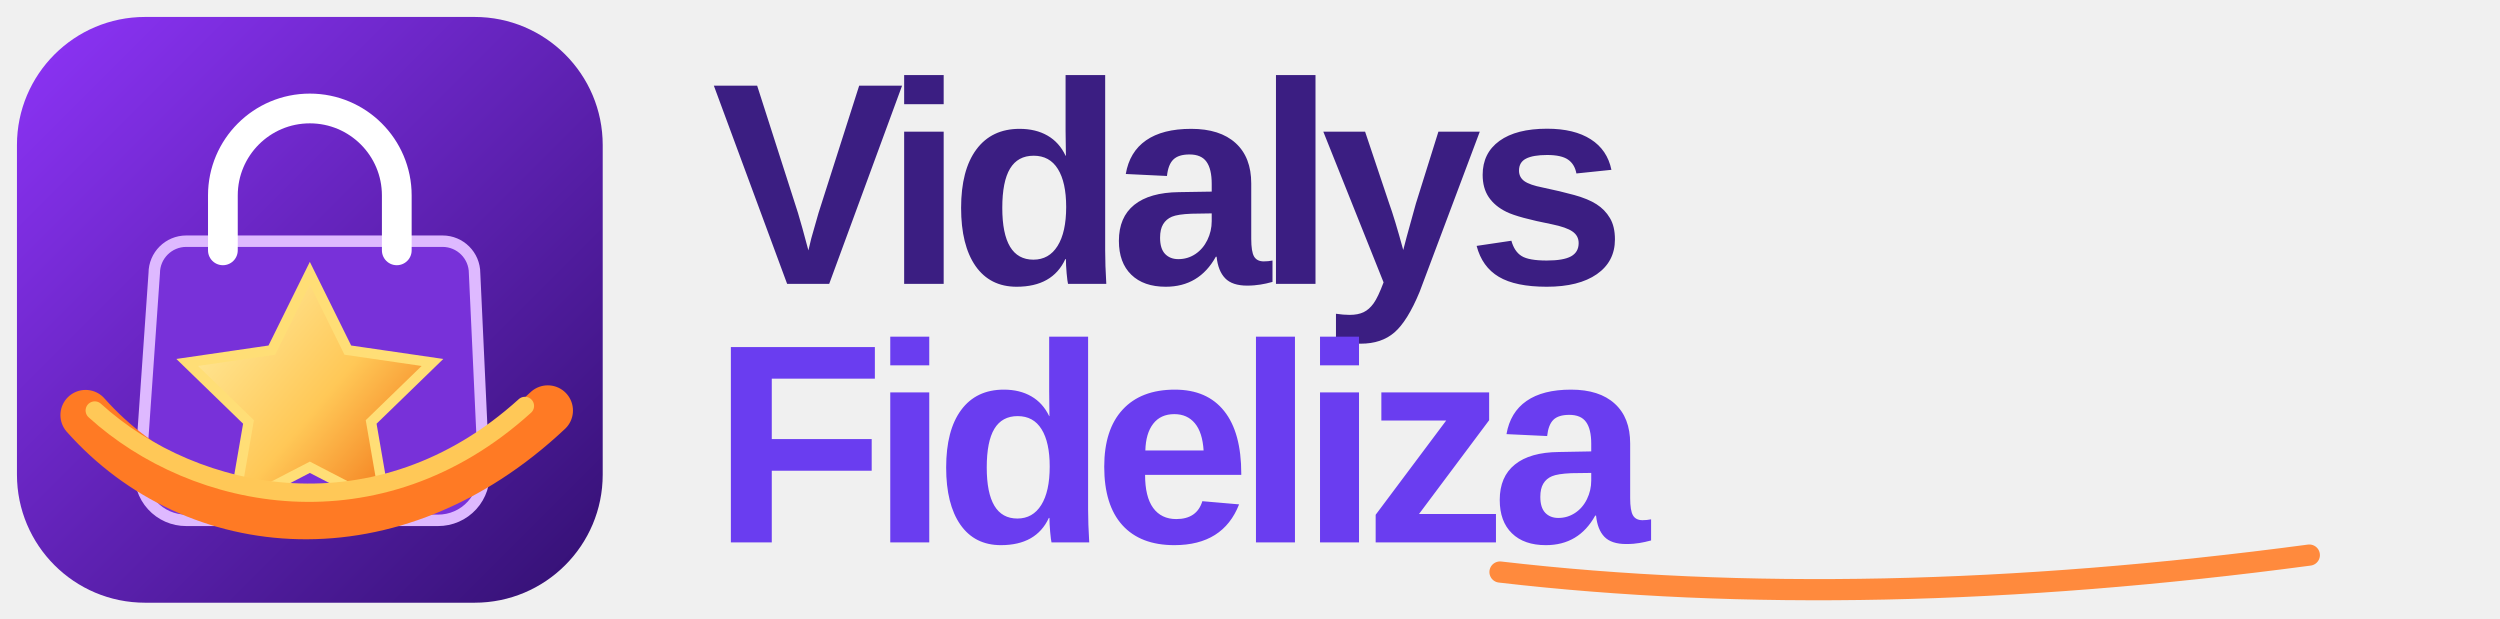
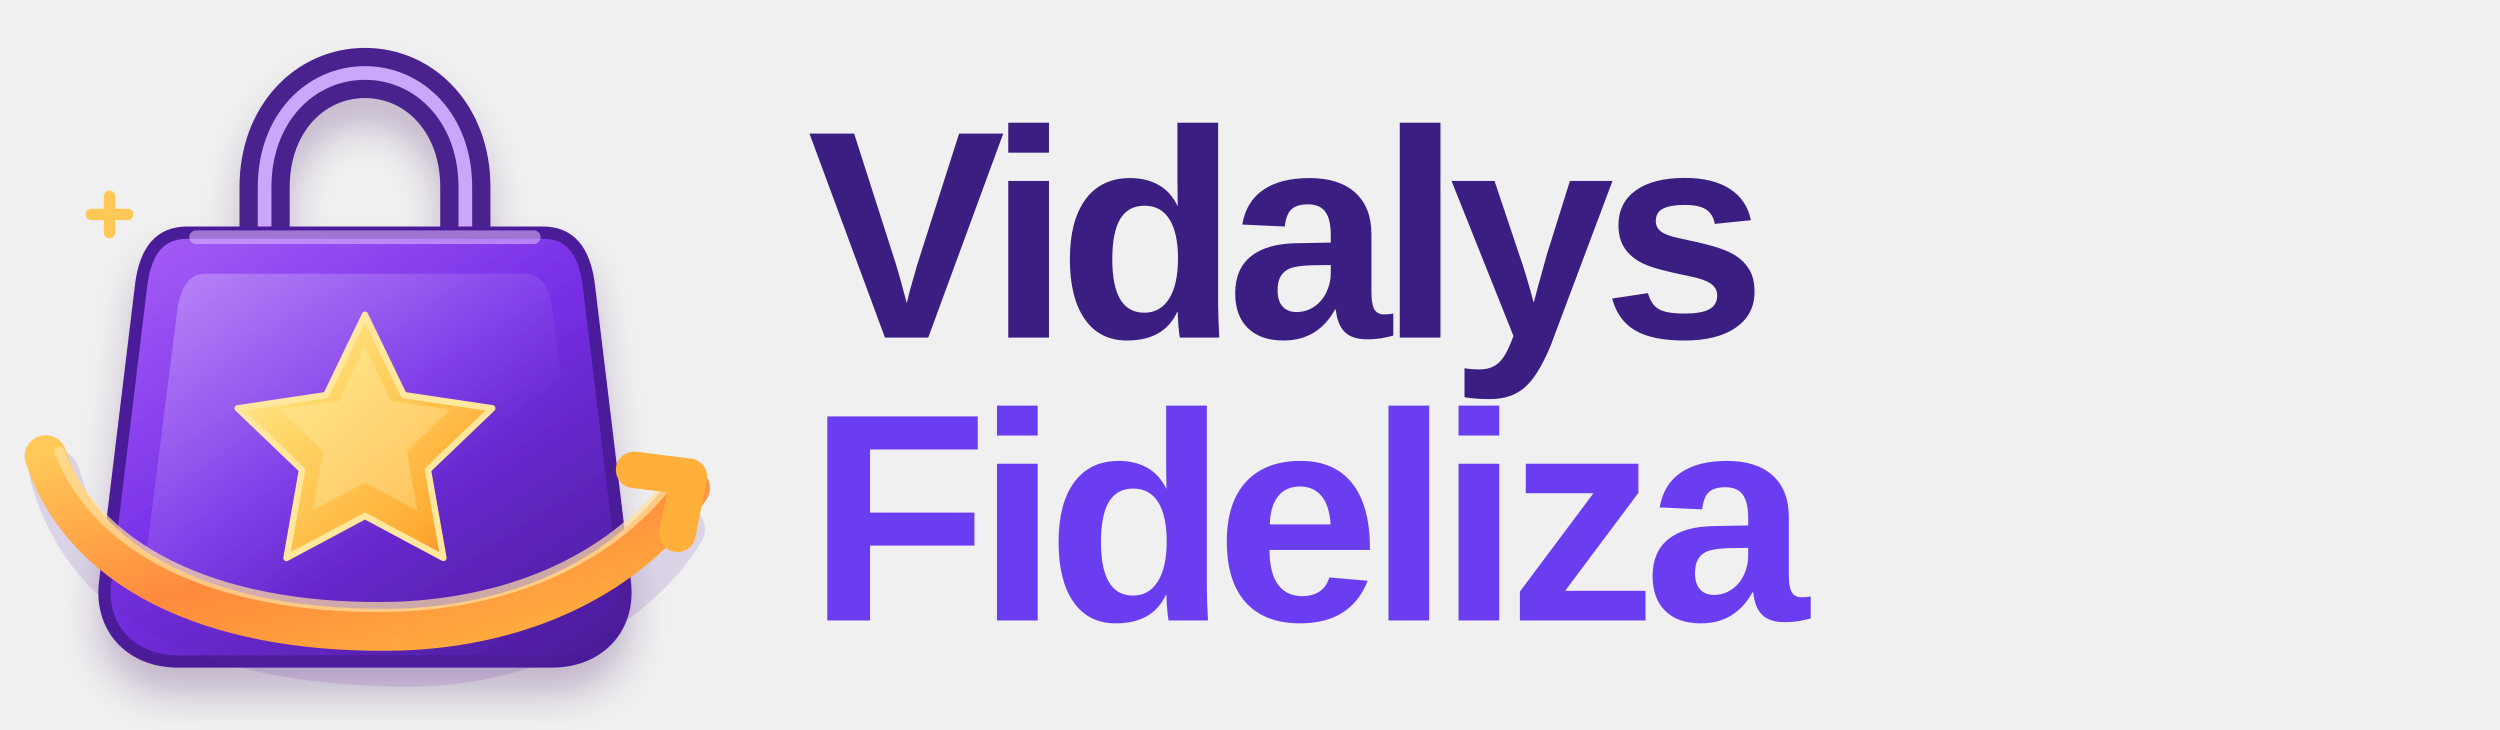
- <svg xmlns="http://www.w3.org/2000/svg" viewBox="0 0 590 146" role="img" aria-label="Vidalys Fideliza">
+ <svg xmlns="http://www.w3.org/2000/svg" viewBox="0 0 548 160" role="img" aria-label="Vidalys Fideliza">
  <defs>
-     <linearGradient id="a" x1="0" x2="1" y1="0" y2="1">
-       <stop stop-color="#8E34F9" />
-       <stop offset="1" stop-color="#321071" />
+     <linearGradient id="bag" x1=".1" y1="0" x2=".9" y2="1">
+       <stop stop-color="#A45CF6" />
+       <stop offset=".46" stop-color="#772FE7" />
+       <stop offset="1" stop-color="#4A1C9A" />
    </linearGradient>
-     <linearGradient id="g" x1="0" x2="1" y1="0" y2=".8">
-       <stop stop-color="#FFF2AC" />
-       <stop offset=".6" stop-color="#FFC857" />
-       <stop offset="1" stop-color="#F27618" />
+     <linearGradient id="gloss" x1="0" y1="0" x2="1" y2="1">
+       <stop stop-color="#FFFFFF" stop-opacity=".28" />
+       <stop offset=".65" stop-color="#FFFFFF" stop-opacity="0" />
    </linearGradient>
+     <linearGradient id="gold" x1="0" y1="0" x2="1" y2="1">
+       <stop stop-color="#FFF3A6" />
+       <stop offset=".35" stop-color="#FFD668" />
+       <stop offset=".8" stop-color="#FFAC33" />
+       <stop offset="1" stop-color="#F27A24" />
+     </linearGradient>
+     <linearGradient id="orbit" x1="0" y1="0" x2="1" y2="1">
+       <stop stop-color="#FFC857" />
+       <stop offset=".5" stop-color="#FF8A3D" />
+       <stop offset="1" stop-color="#FFB53F" />
+     </linearGradient>
+     <filter id="shadow" x="-30%" y="-30%" width="160%" height="170%">
+       <feDropShadow dx="0" dy="6" stdDeviation="4" flood-color="#34135E" flood-opacity=".24" />
+     </filter>
  </defs>
-   <g transform="translate(4 4) scale(1.08)">
-     <rect width="128" height="128" rx="28" fill="url(#a)" />
-     <path d="M37 49h56a7 7 0 0 1 7 7l2 43a10 10 0 0 1-10 11H37a10 10 0 0 1-10-11l3-43a7 7 0 0 1 7-7Z" fill="#7831D9" stroke="#DEB9FF" stroke-width="2.5" />
-     <path d="M45 51V39a19 19 0 0 1 38 0v12" fill="none" stroke="#fff" stroke-width="6.5" stroke-linecap="round" />
-     <path d="m64 56 8.3 16.8 18.5 2.7-13.4 13 3.2 18.5L64 98.4l-16.6 8.6 3.2-18.5-13.4-13 18.5-2.7Z" fill="url(#g)" stroke="#FFDE76" stroke-width="2.2" />
-     <path d="M15 87c24 27 67 31 101-1" fill="none" stroke="#FF7A24" stroke-width="11" stroke-linecap="round" />
-     <path d="M17 86c22 20 62 28 94-1" fill="none" stroke="#FFC857" stroke-width="4" stroke-linecap="round" />
+   <g filter="url(#shadow)">
+     <path d="M58 56V41c0-15 10-25 22-25s22 10 22 25v15" fill="none" stroke="#4A238D" stroke-width="11" stroke-linecap="round" />
+     <path d="M58 56V41c0-15 10-25 22-25s22 10 22 25v15" fill="none" stroke="#CBA6FA" stroke-width="3" stroke-linecap="round" />
+     <path d="M41 51h78c6 0 9 4 10 11l8 66c1 10-6 17-16 17H39c-10 0-17-7-16-17l8-66c1-7 4-11 10-11Z" fill="url(#bag)" stroke="#4B1C9A" stroke-width="2.7" />
+     <path d="M45 60h70c3 0 5 2 6 7l7 55c1 8-3 12-11 12H43c-8 0-12-4-11-12l7-55c1-5 3-7 6-7Z" fill="url(#gloss)" />
+     <path d="M43 52h74" stroke="#E1BEFF" stroke-opacity=".55" stroke-width="3" stroke-linecap="round" />
+     <path d="M80 69l8.5 17.6 19.4 2.9-14.1 13.5 3.4 19.3L80 113.1l-17.2 9.2 3.4-19.3-14.1-13.5 19.4-2.9Z" fill="url(#gold)" stroke="#FFE79E" stroke-width="1.4" stroke-linejoin="round" />
+     <path d="M80 76l5.7 11.9 13 1.9-9.5 9.1 2.3 13-11.5-6.1-11.5 6.1 2.3-13-9.5-9.1 13-1.9Z" fill="#FFF3B4" opacity=".31" />
  </g>
-   <g font-family="Manrope,'Arial Rounded MT Bold',Arial,sans-serif" font-weight="850" letter-spacing="-3.5">
-     <text x="168" y="67" font-size="68" fill="#3B1E82">Vidalys</text>
-     <text x="168" y="128" font-size="67" fill="#6A3DF0">Fideliza</text>
+   <path d="M12 104c8 29 36 40 74 41 27 1 52-11 63-29" fill="none" stroke="#5625A6" stroke-opacity=".14" stroke-width="11" stroke-linecap="round" />
+   <path d="M10 100c9 27 40 39 78 38 27-1 50-12 63-31" fill="none" stroke="url(#orbit)" stroke-width="9.2" stroke-linecap="round" />
+   <path d="M13 99c9 23 37 35 74 34 26-1 48-11 61-29" fill="none" stroke="#FFE1A2" stroke-opacity=".7" stroke-width="2.2" stroke-linecap="round" />
+   <path d="M139 103l12 1.5-2.5 12.5" fill="none" stroke="#FFB03B" stroke-width="8" stroke-linecap="round" stroke-linejoin="round" />
+   <path d="M24 51v-8M20 47h8" stroke="#FFC857" stroke-width="2.5" stroke-linecap="round" />
+   <g font-family="Manrope,'Arial Rounded MT Bold',Arial,sans-serif" font-weight="800" letter-spacing="-2.7">
+     <text x="177" y="74" font-size="65" fill="#3B1E82">Vidalys</text>
+     <text x="177" y="136" font-size="65" fill="#6A3DF0">Fideliza</text>
  </g>
-   <path d="M354 135Q440 145 545 131" fill="none" stroke="#FF8A3D" stroke-width="5" stroke-linecap="round" />
</svg>
